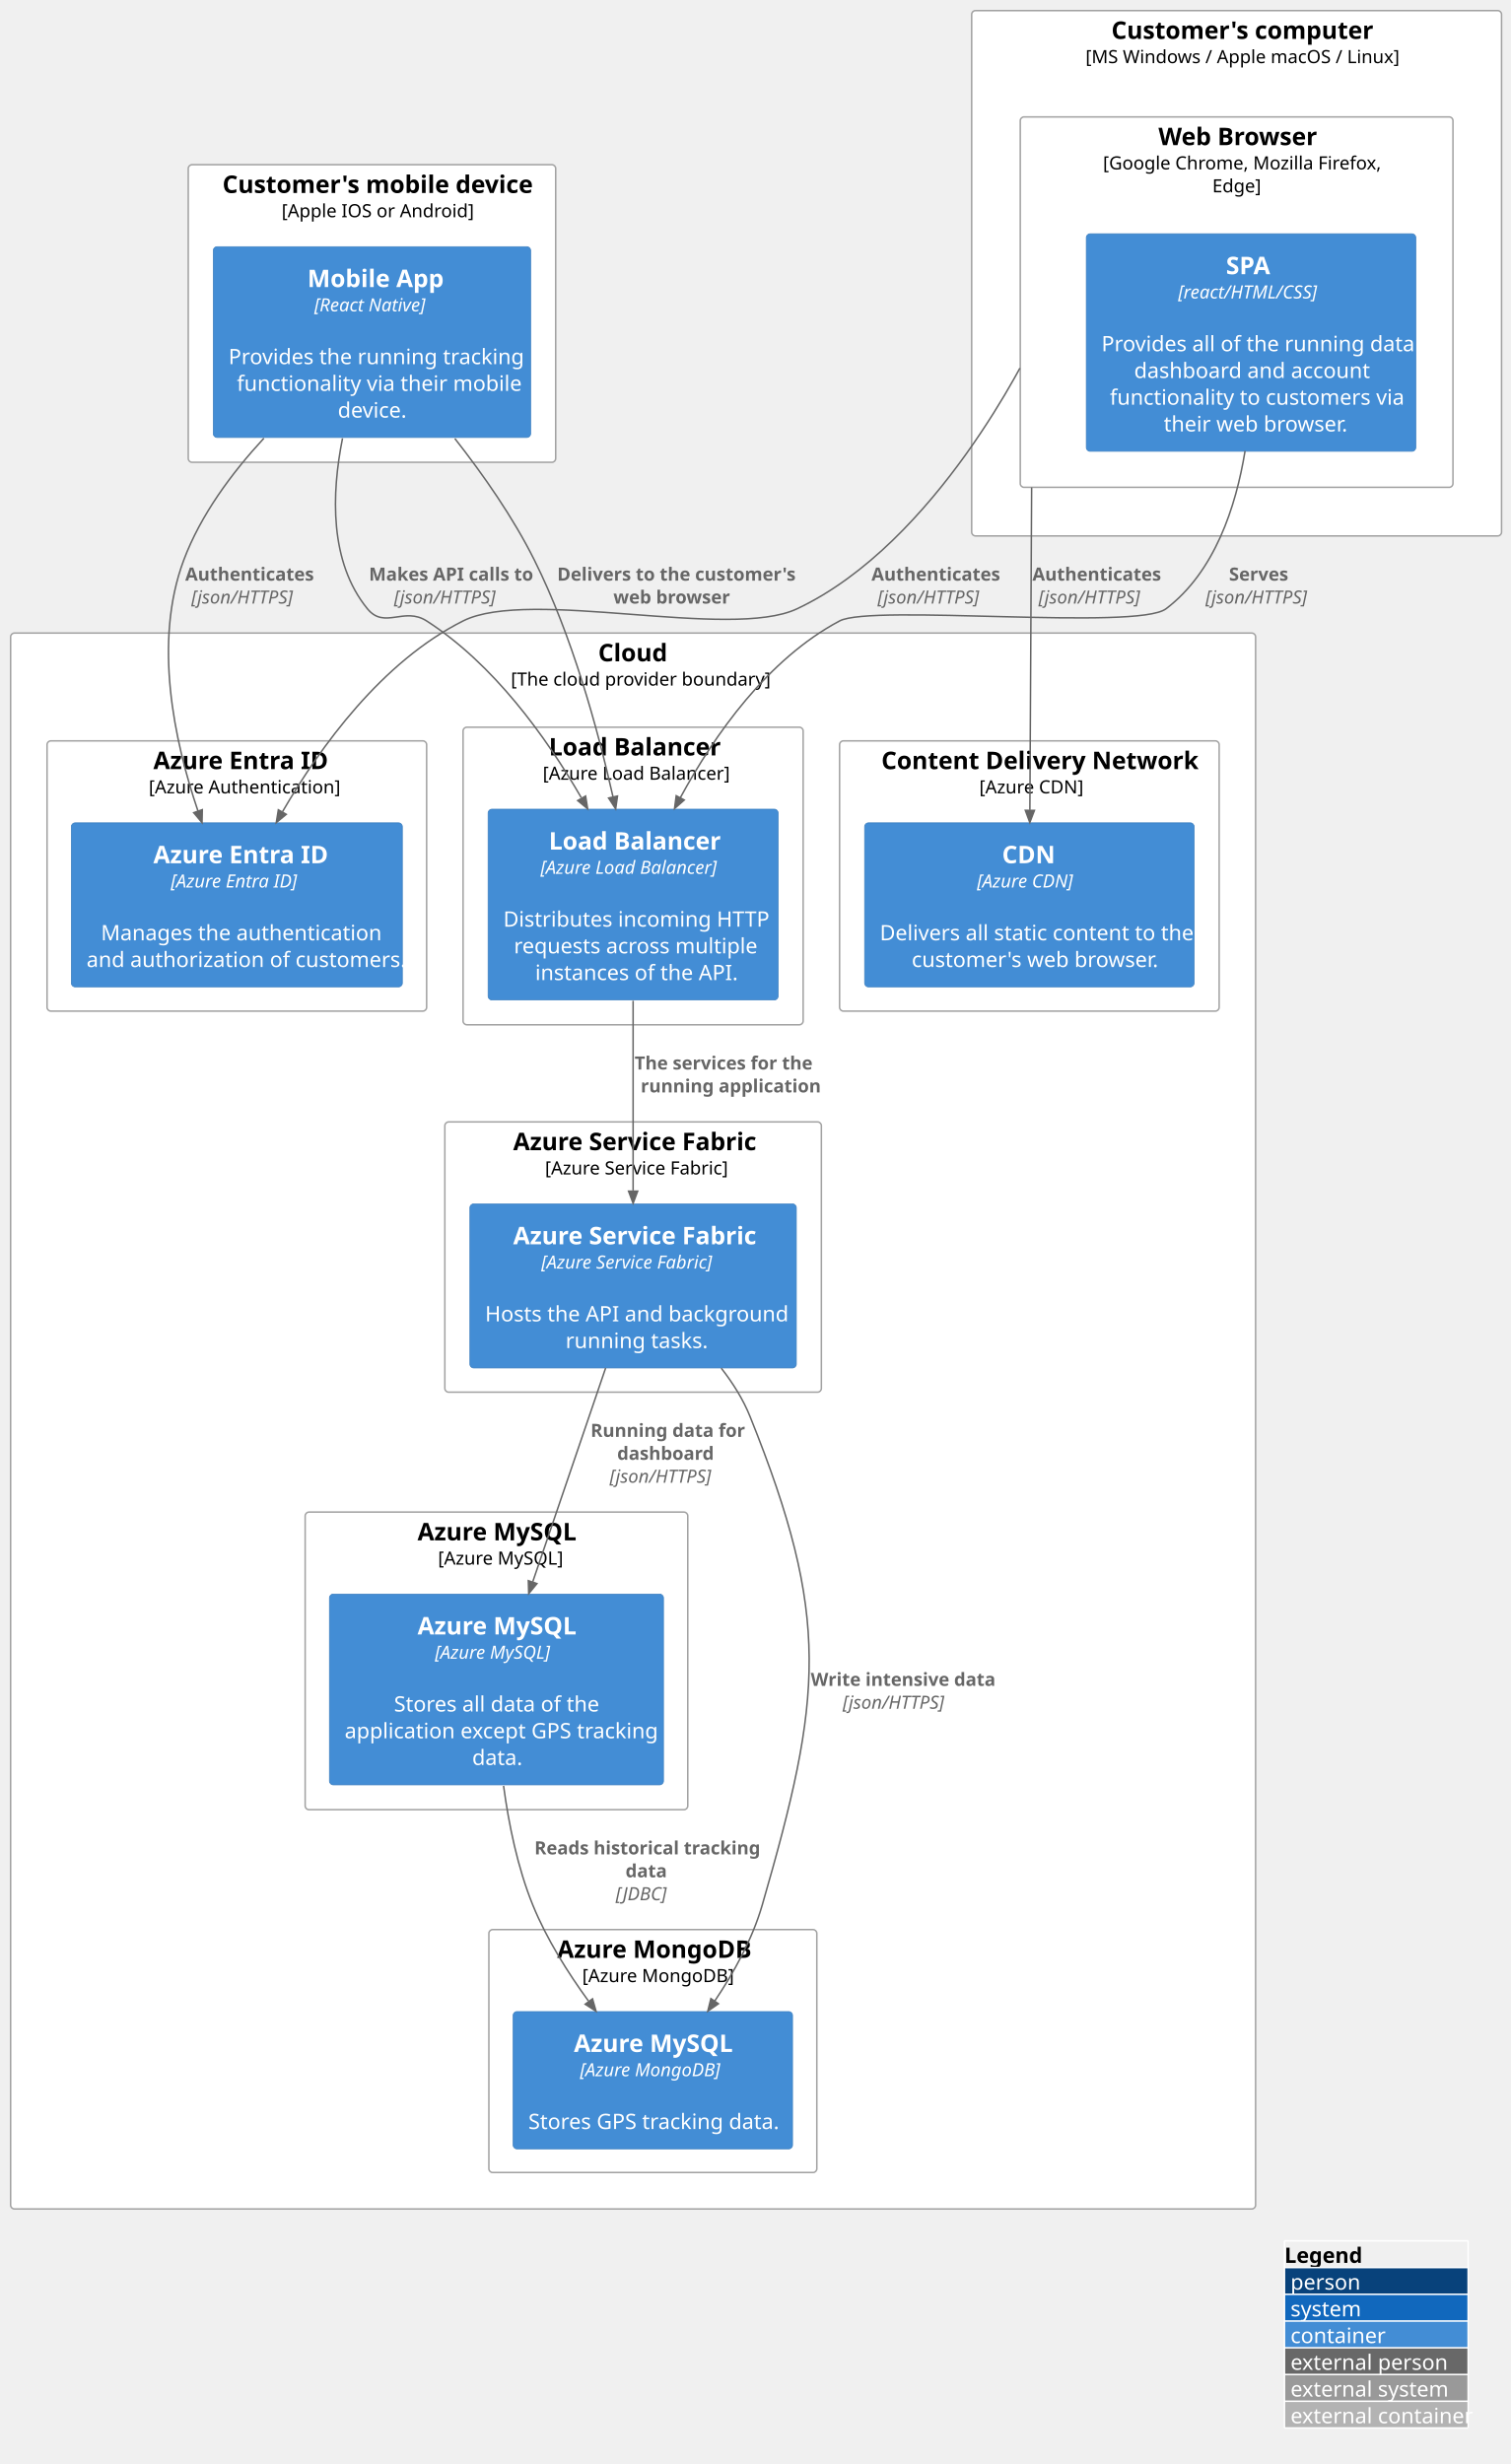
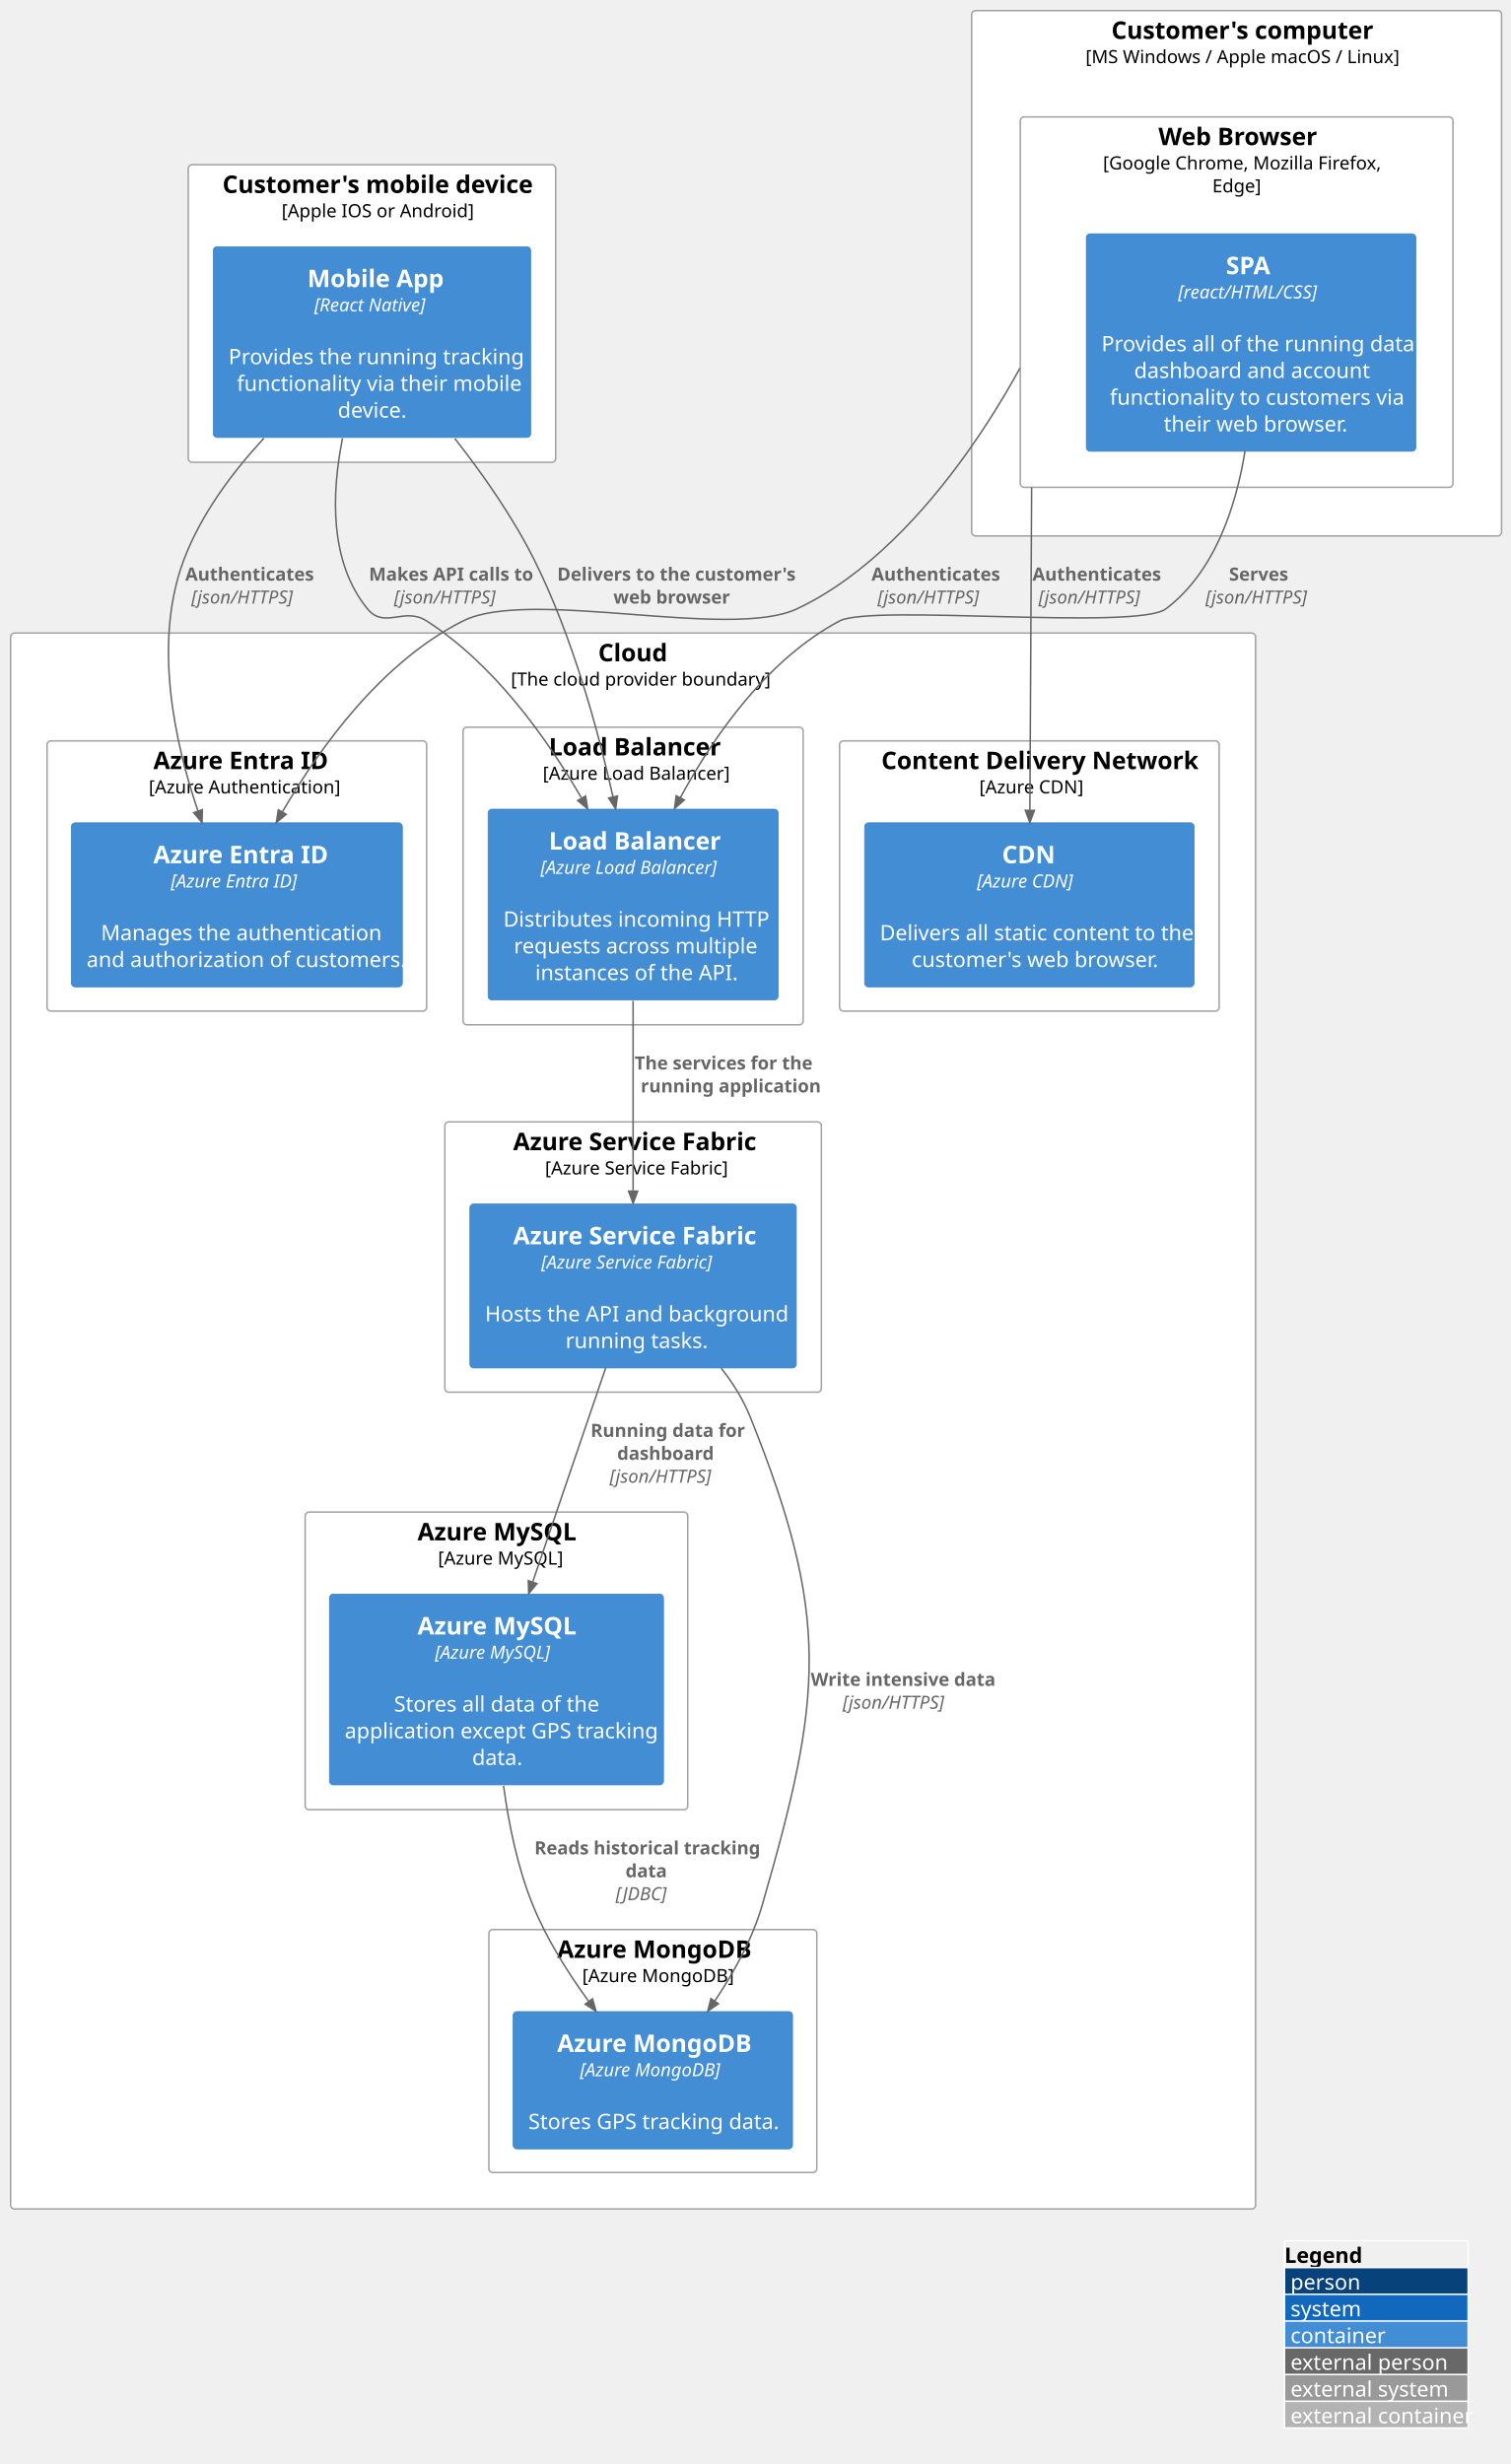
<svg xmlns="http://www.w3.org/2000/svg" contentStyleType="text/css" height="1623px" preserveAspectRatio="none" style="width:995px;height:1623px;background:#FFFFFF;" version="1.1" viewBox="0 0 995 1623" width="995px" zoomAndPan="magnify">
  <defs />
  <g>
    <g id="cluster_plc">
      <rect fill="#FFFFFF" height="1038" rx="2.5" ry="2.5" style="stroke:#A2A2A2;stroke-width:1.0;" width="820" x="7" y="417" />
      <text fill="#000000" font-family="sans-serif" font-size="16" font-weight="bold" lengthAdjust="spacing" textLength="46" x="394" y="435.609">Cloud</text>
      <text fill="#000000" font-family="sans-serif" font-size="12" lengthAdjust="spacing" textLength="161" x="336.5" y="451.582">[The cloud provider boundary]</text>
    </g>
    <g id="cluster_id">
      <rect fill="#FFFFFF" height="178" rx="2.5" ry="2.5" style="stroke:#A2A2A2;stroke-width:1.0;" width="250" x="31" y="488" />
      <text fill="#000000" font-family="sans-serif" font-size="16" font-weight="bold" lengthAdjust="spacing" textLength="110" x="101" y="506.609">Azure Entra ID</text>
      <text fill="#000000" font-family="sans-serif" font-size="12" lengthAdjust="spacing" textLength="116" x="98" y="522.582">[Azure Authentication]</text>
    </g>
    <g id="cluster_cn">
      <rect fill="#FFFFFF" height="178" rx="2.5" ry="2.5" style="stroke:#A2A2A2;stroke-width:1.0;" width="250" x="553" y="488" />
      <text fill="#000000" font-family="sans-serif" font-size="16" font-weight="bold" lengthAdjust="spacing" textLength="195" x="580.5" y="506.609">Content Delivery Network</text>
      <text fill="#000000" font-family="sans-serif" font-size="12" lengthAdjust="spacing" textLength="66" x="645" y="522.582">[Azure CDN]</text>
    </g>
    <g id="cluster_ln">
      <rect fill="#FFFFFF" height="196" rx="2.5" ry="2.5" style="stroke:#A2A2A2;stroke-width:1.0;" width="224" x="305" y="479" />
      <text fill="#000000" font-family="sans-serif" font-size="16" font-weight="bold" lengthAdjust="spacing" textLength="111" x="361.5" y="497.609">Load Balancer</text>
      <text fill="#000000" font-family="sans-serif" font-size="12" lengthAdjust="spacing" textLength="119" x="357.5" y="513.582">[Azure Load Balancer]</text>
    </g>
    <g id="cluster_sn">
      <rect fill="#FFFFFF" height="178" rx="2.5" ry="2.5" style="stroke:#A2A2A2;stroke-width:1.0;" width="248" x="293" y="739" />
      <text fill="#000000" font-family="sans-serif" font-size="16" font-weight="bold" lengthAdjust="spacing" textLength="158" x="338" y="757.609">Azure Service Fabric</text>
      <text fill="#000000" font-family="sans-serif" font-size="12" lengthAdjust="spacing" textLength="116" x="359" y="773.582">[Azure Service Fabric]</text>
    </g>
    <g id="cluster_db1">
      <rect fill="#FFFFFF" height="196" rx="2.5" ry="2.5" style="stroke:#A2A2A2;stroke-width:1.0;" width="252" x="201" y="996" />
      <text fill="#000000" font-family="sans-serif" font-size="16" font-weight="bold" lengthAdjust="spacing" textLength="104" x="275" y="1014.609">Azure MySQL</text>
      <text fill="#000000" font-family="sans-serif" font-size="12" lengthAdjust="spacing" textLength="77" x="288.5" y="1030.582">[Azure MySQL]</text>
    </g>
    <g id="cluster_db2">
      <rect fill="#FFFFFF" height="160" rx="2.5" ry="2.5" style="stroke:#A2A2A2;stroke-width:1.0;" width="216" x="322" y="1271" />
      <text fill="#000000" font-family="sans-serif" font-size="16" font-weight="bold" lengthAdjust="spacing" textLength="126" x="367" y="1289.609">Azure MongoDB</text>
      <text fill="#000000" font-family="sans-serif" font-size="12" lengthAdjust="spacing" textLength="93" x="383.5" y="1305.582">[Azure MongoDB]</text>
    </g>
    <g id="cluster_mob">
      <rect fill="#FFFFFF" height="196" rx="2.5" ry="2.5" style="stroke:#A2A2A2;stroke-width:1.0;" width="242" x="124" y="108.5" />
      <text fill="#000000" font-family="sans-serif" font-size="16" font-weight="bold" lengthAdjust="spacing" textLength="197" x="146.5" y="127.109">Customer's mobile device</text>
      <text fill="#000000" font-family="sans-serif" font-size="12" lengthAdjust="spacing" textLength="119" x="185.5" y="143.082">[Apple IOS or Android]</text>
    </g>
    <g id="cluster_comp">
      <rect fill="#FFFFFF" height="346" rx="2.5" ry="2.5" style="stroke:#A2A2A2;stroke-width:1.0;" width="349" x="640" y="7" />
      <text fill="#000000" font-family="sans-serif" font-size="16" font-weight="bold" lengthAdjust="spacing" textLength="165" x="732" y="25.609">Customer's computer</text>
      <text fill="#000000" font-family="sans-serif" font-size="12" lengthAdjust="spacing" textLength="199" x="715" y="41.582">[MS Windows / Apple macOS / Linux]</text>
    </g>
    <g id="cluster_browser">
      <rect fill="#FFFFFF" height="244" rx="2.5" ry="2.5" style="stroke:#A2A2A2;stroke-width:1.0;" width="285" x="672" y="77" />
      <text fill="#000000" font-family="sans-serif" font-size="16" font-weight="bold" lengthAdjust="spacing" textLength="103" x="763" y="95.609">Web Browser</text>
      <text fill="#000000" font-family="sans-serif" font-size="12" lengthAdjust="spacing" textLength="176" x="726.5" y="111.582">[Google Chrome, Mozilla Firefox,</text>
      <text fill="#000000" font-family="sans-serif" font-size="12" lengthAdjust="spacing" textLength="32" x="798.5" y="126.676">Edge]</text>
    </g>
    <g id="elem_entra">
      <rect fill="#438DD5" height="108.047" rx="2.5" ry="2.5" style="stroke:#3C7FC0;stroke-width:0.5;" width="218" x="47" y="542" />
      <text fill="#FFFFFF" font-family="sans-serif" font-size="16" font-weight="bold" lengthAdjust="spacing" textLength="110" x="101" y="568.609">Azure Entra ID</text>
      <text fill="#FFFFFF" font-family="sans-serif" font-size="12" font-style="italic" lengthAdjust="spacing" textLength="87" x="112.5" y="584.582">[Azure Entra ID]</text>
      <text fill="#FFFFFF" font-family="sans-serif" font-size="14" lengthAdjust="spacing" textLength="4" x="154" y="601.752"> </text>
      <text fill="#FFFFFF" font-family="sans-serif" font-size="14" lengthAdjust="spacing" textLength="175" x="66.5" y="619.361">Manages the authentication</text>
      <text fill="#FFFFFF" font-family="sans-serif" font-size="14" lengthAdjust="spacing" textLength="198" x="57" y="636.971">and authorization of customers.</text>
    </g>
    <g id="elem_cdn">
      <rect fill="#438DD5" height="108.047" rx="2.5" ry="2.5" style="stroke:#3C7FC0;stroke-width:0.5;" width="217" x="569.5" y="542" />
      <text fill="#FFFFFF" font-family="sans-serif" font-size="16" font-weight="bold" lengthAdjust="spacing" textLength="36" x="660" y="568.609">CDN</text>
      <text fill="#FFFFFF" font-family="sans-serif" font-size="12" font-style="italic" lengthAdjust="spacing" textLength="69" x="643.5" y="584.582">[Azure CDN]</text>
      <text fill="#FFFFFF" font-family="sans-serif" font-size="14" lengthAdjust="spacing" textLength="4" x="676" y="601.752"> </text>
      <text fill="#FFFFFF" font-family="sans-serif" font-size="14" lengthAdjust="spacing" textLength="197" x="579.5" y="619.361">Delivers all static content to the</text>
      <text fill="#FFFFFF" font-family="sans-serif" font-size="14" lengthAdjust="spacing" textLength="155" x="600.5" y="636.971">customer's web browser.</text>
    </g>
    <g id="elem_load">
      <rect fill="#438DD5" height="125.656" rx="2.5" ry="2.5" style="stroke:#3C7FC0;stroke-width:0.5;" width="191" x="321.5" y="533" />
      <text fill="#FFFFFF" font-family="sans-serif" font-size="16" font-weight="bold" lengthAdjust="spacing" textLength="111" x="361.5" y="559.609">Load Balancer</text>
      <text fill="#FFFFFF" font-family="sans-serif" font-size="12" font-style="italic" lengthAdjust="spacing" textLength="122" x="356" y="575.582">[Azure Load Balancer]</text>
      <text fill="#FFFFFF" font-family="sans-serif" font-size="14" lengthAdjust="spacing" textLength="4" x="415" y="592.752"> </text>
      <text fill="#FFFFFF" font-family="sans-serif" font-size="14" lengthAdjust="spacing" textLength="167" x="331.5" y="610.361">Distributes incoming HTTP</text>
      <text fill="#FFFFFF" font-family="sans-serif" font-size="14" lengthAdjust="spacing" textLength="153" x="338.5" y="627.971">requests across multiple</text>
      <text fill="#FFFFFF" font-family="sans-serif" font-size="14" lengthAdjust="spacing" textLength="129" x="352.5" y="645.58">instances of the API.</text>
    </g>
    <g id="elem_svc">
      <rect fill="#438DD5" height="108.047" rx="2.5" ry="2.5" style="stroke:#3C7FC0;stroke-width:0.5;" width="215" x="309.5" y="793" />
      <text fill="#FFFFFF" font-family="sans-serif" font-size="16" font-weight="bold" lengthAdjust="spacing" textLength="158" x="338" y="819.609">Azure Service Fabric</text>
      <text fill="#FFFFFF" font-family="sans-serif" font-size="12" font-style="italic" lengthAdjust="spacing" textLength="121" x="356.5" y="835.582">[Azure Service Fabric]</text>
      <text fill="#FFFFFF" font-family="sans-serif" font-size="14" lengthAdjust="spacing" textLength="4" x="415" y="852.752"> </text>
      <text fill="#FFFFFF" font-family="sans-serif" font-size="14" lengthAdjust="spacing" textLength="191" x="319.5" y="870.361">Hosts the API and background</text>
      <text fill="#FFFFFF" font-family="sans-serif" font-size="14" lengthAdjust="spacing" textLength="89" x="372.5" y="887.971">running tasks.</text>
    </g>
    <g id="elem_mysql">
      <rect fill="#438DD5" height="125.656" rx="2.5" ry="2.5" style="stroke:#3C7FC0;stroke-width:0.5;" width="220" x="217" y="1050" />
      <text fill="#FFFFFF" font-family="sans-serif" font-size="16" font-weight="bold" lengthAdjust="spacing" textLength="104" x="275" y="1076.609">Azure MySQL</text>
      <text fill="#FFFFFF" font-family="sans-serif" font-size="12" font-style="italic" lengthAdjust="spacing" textLength="81" x="286.5" y="1092.582">[Azure MySQL]</text>
      <text fill="#FFFFFF" font-family="sans-serif" font-size="14" lengthAdjust="spacing" textLength="4" x="325" y="1109.752"> </text>
      <text fill="#FFFFFF" font-family="sans-serif" font-size="14" lengthAdjust="spacing" textLength="131" x="259.5" y="1127.361">Stores all data of the</text>
      <text fill="#FFFFFF" font-family="sans-serif" font-size="14" lengthAdjust="spacing" textLength="200" x="227" y="1144.971">application except GPS tracking</text>
      <text fill="#FFFFFF" font-family="sans-serif" font-size="14" lengthAdjust="spacing" textLength="32" x="311" y="1162.58">data.</text>
    </g>
    <g id="elem_mongo">
      <rect fill="#438DD5" height="90.438" rx="2.5" ry="2.5" style="stroke:#3C7FC0;stroke-width:0.5;" width="184" x="338" y="1325" />
-       <text fill="#FFFFFF" font-family="sans-serif" font-size="16" font-weight="bold" lengthAdjust="spacing" textLength="104" x="378" y="1351.609">Azure MySQL</text>
+       <text fill="#FFFFFF" font-family="sans-serif" font-size="16" font-weight="bold" lengthAdjust="spacing" textLength="126" x="367" y="1351.609">Azure MongoDB</text>
      <text fill="#FFFFFF" font-family="sans-serif" font-size="12" font-style="italic" lengthAdjust="spacing" textLength="96" x="382" y="1367.582">[Azure MongoDB]</text>
      <text fill="#FFFFFF" font-family="sans-serif" font-size="14" lengthAdjust="spacing" textLength="4" x="428" y="1384.752"> </text>
      <text fill="#FFFFFF" font-family="sans-serif" font-size="14" lengthAdjust="spacing" textLength="164" x="348" y="1402.361">Stores GPS tracking data.</text>
    </g>
    <g id="elem_mobile">
      <rect fill="#438DD5" height="125.656" rx="2.5" ry="2.5" style="stroke:#3C7FC0;stroke-width:0.5;" width="209" x="140.5" y="162.5" />
      <text fill="#FFFFFF" font-family="sans-serif" font-size="16" font-weight="bold" lengthAdjust="spacing" textLength="85" x="202.5" y="189.109">Mobile App</text>
      <text fill="#FFFFFF" font-family="sans-serif" font-size="12" font-style="italic" lengthAdjust="spacing" textLength="76" x="207" y="205.082">[React Native]</text>
      <text fill="#FFFFFF" font-family="sans-serif" font-size="14" lengthAdjust="spacing" textLength="4" x="243" y="222.252"> </text>
      <text fill="#FFFFFF" font-family="sans-serif" font-size="14" lengthAdjust="spacing" textLength="185" x="150.5" y="239.861">Provides the running tracking</text>
      <text fill="#FFFFFF" font-family="sans-serif" font-size="14" lengthAdjust="spacing" textLength="174" x="156" y="257.471">functionality via their mobile</text>
      <text fill="#FFFFFF" font-family="sans-serif" font-size="14" lengthAdjust="spacing" textLength="45" x="222.5" y="275.08">device.</text>
    </g>
    <g id="elem_spa">
      <rect fill="#438DD5" height="143.266" rx="2.5" ry="2.5" style="stroke:#3C7FC0;stroke-width:0.5;" width="217" x="715.5" y="154" />
      <text fill="#FFFFFF" font-family="sans-serif" font-size="16" font-weight="bold" lengthAdjust="spacing" textLength="33" x="807.5" y="180.609">SPA</text>
      <text fill="#FFFFFF" font-family="sans-serif" font-size="12" font-style="italic" lengthAdjust="spacing" textLength="96" x="776" y="196.582">[react/HTML/CSS]</text>
      <text fill="#FFFFFF" font-family="sans-serif" font-size="14" lengthAdjust="spacing" textLength="4" x="822" y="213.752"> </text>
      <text fill="#FFFFFF" font-family="sans-serif" font-size="14" lengthAdjust="spacing" textLength="197" x="725.5" y="231.361">Provides all of the running data</text>
      <text fill="#FFFFFF" font-family="sans-serif" font-size="14" lengthAdjust="spacing" textLength="150" x="747" y="248.971">dashboard and account</text>
      <text fill="#FFFFFF" font-family="sans-serif" font-size="14" lengthAdjust="spacing" textLength="182" x="731" y="266.58">functionality to customers via</text>
      <text fill="#FFFFFF" font-family="sans-serif" font-size="14" lengthAdjust="spacing" textLength="115" x="766.5" y="284.19">their web browser.</text>
    </g>
    <g id="link_mobile_entra">
      <path d="M173.82,288.65 C152.65,311.53 132.15,339.21 121,369 C100.9,422.72 114.63,487.77 130.41,534.27 " fill="none" id="mobile-to-entra" style="stroke:#666666;stroke-width:1.0;" />
      <polygon fill="#666666" points="133.06,541.86,133.246,533.318,127.583,535.302,133.06,541.86" style="stroke:#666666;stroke-width:1.0;" />
      <text fill="#666666" font-family="sans-serif" font-size="12" font-weight="bold" lengthAdjust="spacing" textLength="79" x="122" y="382.457">Authenticates</text>
      <text fill="#666666" font-family="sans-serif" font-size="12" font-style="italic" lengthAdjust="spacing" textLength="71" x="126" y="397.551">[json/HTTPS]</text>
    </g>
    <g id="link_browser_entra">
      <path d="M671.76,242.494 C671.375,243.203 670.976,243.932 670.565,244.68 C669.743,246.177 668.869,247.749 667.944,249.391 C660.545,262.527 649.893,280.123 636.414,298.956 C609.455,336.623 571.185,379.235 525,401 C480.75,421.86 348.71,387.02 305,409 C251.77,435.76 211.29,491.26 186.05,534.7 " fill="none" id="browser-to-entra" style="stroke:#666666;stroke-width:1.0;" />
      <polygon fill="#666666" points="181.97,541.84,188.546,536.385,183.338,533.406,181.97,541.84" style="stroke:#666666;stroke-width:1.0;" />
      <text fill="#666666" font-family="sans-serif" font-size="12" font-weight="bold" lengthAdjust="spacing" textLength="79" x="574" y="382.457">Authenticates</text>
      <text fill="#666666" font-family="sans-serif" font-size="12" font-style="italic" lengthAdjust="spacing" textLength="71" x="578" y="397.551">[json/HTTPS]</text>
    </g>
    <g id="link_browser_cdn">
      <path d="M679.489,321.073 C679.486,321.54 679.484,322.009 679.481,322.478 C679.476,323.418 679.471,324.361 679.466,325.308 C679.456,327.202 679.445,329.111 679.435,331.036 C679.414,334.883 679.393,338.789 679.371,342.743 C679.028,406.005 678.615,481.71 678.33,533.57 " fill="none" id="browser-to-cdn" style="stroke:#666666;stroke-width:1.0;" />
      <polygon fill="#666666" points="678.29,541.78,681.333,533.796,675.333,533.764,678.29,541.78" style="stroke:#666666;stroke-width:1.0;" />
      <text fill="#666666" font-family="sans-serif" font-size="12" font-weight="bold" lengthAdjust="spacing" textLength="79" x="680" y="382.457">Authenticates</text>
      <text fill="#666666" font-family="sans-serif" font-size="12" font-style="italic" lengthAdjust="spacing" textLength="71" x="684" y="397.551">[json/HTTPS]</text>
    </g>
    <g id="link_mobile_load">
      <path d="M225.61,288.68 C218.28,325.27 216.91,370.24 242,401 C253.18,414.71 266.11,399.44 281,409 C325.05,437.29 359.6,485.25 382.85,525.39 " fill="none" id="mobile-to-load" style="stroke:#666666;stroke-width:1.0;" />
      <polygon fill="#666666" points="387.06,532.79,385.712,524.353,380.497,527.319,387.06,532.79" style="stroke:#666666;stroke-width:1.0;" />
      <text fill="#666666" font-family="sans-serif" font-size="12" font-weight="bold" lengthAdjust="spacing" textLength="104" x="243" y="382.457">Makes API calls to</text>
      <text fill="#666666" font-family="sans-serif" font-size="12" font-style="italic" lengthAdjust="spacing" textLength="71" x="259.5" y="397.551">[json/HTTPS]</text>
    </g>
    <g id="link_mobile_load">
      <path d="M299.58,288.85 C318.28,312.67 338,340.89 352,369 C376.69,418.57 393.46,479.07 403.78,524.99 " fill="none" id="mobile-to-load-1" style="stroke:#666666;stroke-width:1.0;" />
      <polygon fill="#666666" points="405.51,532.81,406.711,524.351,400.853,525.647,405.51,532.81" style="stroke:#666666;stroke-width:1.0;" />
      <text fill="#666666" font-family="sans-serif" font-size="12" font-weight="bold" lengthAdjust="spacing" textLength="149" x="367" y="382.457">Delivers to the customer's</text>
      <text fill="#666666" font-family="sans-serif" font-size="12" font-weight="bold" lengthAdjust="spacing" textLength="75" x="404" y="397.551">web browser</text>
    </g>
    <g id="link_spa_load">
      <path d="M820.06,297.06 C814.01,334.13 799.95,376.78 768,401 C748.95,415.44 574.11,397.78 553,409 C505.75,434.1 470.74,483.75 448.09,525.45 " fill="none" id="spa-to-load" style="stroke:#666666;stroke-width:1.0;" />
      <polygon fill="#666666" points="444.28,532.6,450.688,526.948,445.391,524.129,444.28,532.6" style="stroke:#666666;stroke-width:1.0;" />
      <text fill="#666666" font-family="sans-serif" font-size="12" font-weight="bold" lengthAdjust="spacing" textLength="40" x="809.5" y="382.457">Serves</text>
      <text fill="#666666" font-family="sans-serif" font-size="12" font-style="italic" lengthAdjust="spacing" textLength="71" x="794" y="397.551">[json/HTTPS]</text>
    </g>
    <g id="link_load_svc">
      <path d="M417,659.19 C417,697.36 417,746.05 417,784.15 " fill="none" id="load-to-svc" style="stroke:#666666;stroke-width:1.0;" />
      <polygon fill="#666666" points="417,792.61,420,784.61,414,784.61,417,792.61" style="stroke:#666666;stroke-width:1.0;" />
      <text fill="#666666" font-family="sans-serif" font-size="12" font-weight="bold" lengthAdjust="spacing" textLength="113" x="418" y="704.457">The services for the</text>
      <text fill="#666666" font-family="sans-serif" font-size="12" font-weight="bold" lengthAdjust="spacing" textLength="108" x="422" y="719.551">running application</text>
    </g>
    <g id="link_svc_mysql">
      <path d="M398.9,901.11 C385.09,941.59 365.96,997.71 350.9,1041.88 " fill="none" id="svc-to-mysql" style="stroke:#666666;stroke-width:1.0;" />
      <polygon fill="#666666" points="348.24,1049.7,353.664,1043.099,347.986,1041.16,348.24,1049.7" style="stroke:#666666;stroke-width:1.0;" />
      <text fill="#666666" font-family="sans-serif" font-size="12" font-weight="bold" lengthAdjust="spacing" textLength="93" x="389" y="946.457">Running data for</text>
      <text fill="#666666" font-family="sans-serif" font-size="12" font-weight="bold" lengthAdjust="spacing" textLength="61" x="406.5" y="961.551">dashboard</text>
      <text fill="#666666" font-family="sans-serif" font-size="12" font-style="italic" lengthAdjust="spacing" textLength="71" x="401.5" y="976.644">[json/HTTPS]</text>
    </g>
    <g id="link_svc_mongo">
      <path d="M475.08,901.21 C482.72,911.01 489.47,921.73 494,933 C547.44,1065.81 541.79,1117.49 502,1255 C495.57,1277.23 483.37,1299.29 470.81,1318 " fill="none" id="svc-to-mongo" style="stroke:#666666;stroke-width:1.0;" />
      <polygon fill="#666666" points="466.18,1324.73,473.185,1319.838,468.241,1316.438,466.18,1324.73" style="stroke:#666666;stroke-width:1.0;" />
      <text fill="#666666" font-family="sans-serif" font-size="12" font-weight="bold" lengthAdjust="spacing" textLength="113" x="534" y="1110.457">Write intensive data</text>
      <text fill="#666666" font-family="sans-serif" font-size="12" font-style="italic" lengthAdjust="spacing" textLength="71" x="555" y="1125.551">[json/HTTPS]</text>
    </g>
    <g id="link_mysql_mongo">
      <path d="M331.68,1176.34 C335.07,1201.46 340.92,1230.28 351,1255 C360.03,1277.14 373.94,1299.26 387.59,1318.04 " fill="none" id="mysql-to-mongo" style="stroke:#666666;stroke-width:1.0;" />
      <polygon fill="#666666" points="392.6,1324.8,390.253,1316.585,385.43,1320.154,392.6,1324.8" style="stroke:#666666;stroke-width:1.0;" />
      <text fill="#666666" font-family="sans-serif" font-size="12" font-weight="bold" lengthAdjust="spacing" textLength="142" x="352" y="1221.457">Reads historical tracking</text>
      <text fill="#666666" font-family="sans-serif" font-size="12" font-weight="bold" lengthAdjust="spacing" textLength="25" x="412" y="1236.551">data</text>
      <text fill="#666666" font-family="sans-serif" font-size="12" font-style="italic" lengthAdjust="spacing" textLength="38" x="405.5" y="1251.645">[JDBC]</text>
    </g>
    <rect height="139.266" rx="7.5" ry="7.5" style="stroke:#00000000;stroke-width:1.0;fill:none;" width="133" x="840" y="1468" />
    <text fill="#000000" font-family="sans-serif" font-size="14" font-weight="bold" lengthAdjust="spacing" textLength="53" x="846" y="1490.533">Legend</text>
    <text fill="#FFFFFF" font-family="sans-serif" font-size="14" lengthAdjust="spacing" textLength="4" x="899" y="1490.533"> </text>
    <rect fill="#08427B" height="17.609" style="stroke:none;stroke-width:1.0;" width="121" x="846" y="1493.609" />
    <text fill="#FFFFFF" font-family="sans-serif" font-size="14" lengthAdjust="spacing" textLength="44" x="850" y="1508.143">person</text>
    <rect fill="#1168BD" height="17.609" style="stroke:none;stroke-width:1.0;" width="121" x="846" y="1511.219" />
    <text fill="#FFFFFF" font-family="sans-serif" font-size="14" lengthAdjust="spacing" textLength="44" x="850" y="1525.752">system</text>
    <rect fill="#438DD5" height="17.609" style="stroke:none;stroke-width:1.0;" width="121" x="846" y="1528.828" />
    <text fill="#FFFFFF" font-family="sans-serif" font-size="14" lengthAdjust="spacing" textLength="59" x="850" y="1543.361">container</text>
    <rect fill="#686868" height="17.609" style="stroke:none;stroke-width:1.0;" width="121" x="846" y="1546.438" />
    <text fill="#FFFFFF" font-family="sans-serif" font-size="14" lengthAdjust="spacing" textLength="98" x="850" y="1560.971">external person</text>
    <rect fill="#999999" height="17.609" style="stroke:none;stroke-width:1.0;" width="121" x="846" y="1564.047" />
    <text fill="#FFFFFF" font-family="sans-serif" font-size="14" lengthAdjust="spacing" textLength="98" x="850" y="1578.58">external system</text>
    <rect fill="#B3B3B3" height="17.609" style="stroke:none;stroke-width:1.0;" width="121" x="846" y="1581.656" />
    <text fill="#FFFFFF" font-family="sans-serif" font-size="14" lengthAdjust="spacing" textLength="113" x="850" y="1596.189">external container</text>
    <line style="stroke:#FFFFFF;stroke-width:1.0;" x1="846" x2="967" y1="1476" y2="1476" />
    <line style="stroke:#FFFFFF;stroke-width:1.0;" x1="846" x2="967" y1="1493.609" y2="1493.609" />
    <line style="stroke:#FFFFFF;stroke-width:1.0;" x1="846" x2="967" y1="1511.219" y2="1511.219" />
    <line style="stroke:#FFFFFF;stroke-width:1.0;" x1="846" x2="967" y1="1528.828" y2="1528.828" />
    <line style="stroke:#FFFFFF;stroke-width:1.0;" x1="846" x2="967" y1="1546.438" y2="1546.438" />
    <line style="stroke:#FFFFFF;stroke-width:1.0;" x1="846" x2="967" y1="1564.047" y2="1564.047" />
    <line style="stroke:#FFFFFF;stroke-width:1.0;" x1="846" x2="967" y1="1581.656" y2="1581.656" />
    <line style="stroke:#FFFFFF;stroke-width:1.0;" x1="846" x2="967" y1="1599.266" y2="1599.266" />
    <line style="stroke:#FFFFFF;stroke-width:1.0;" x1="846" x2="846" y1="1476" y2="1599.266" />
    <line style="stroke:#FFFFFF;stroke-width:1.0;" x1="967" x2="967" y1="1476" y2="1599.266" />
  </g>
</svg>
